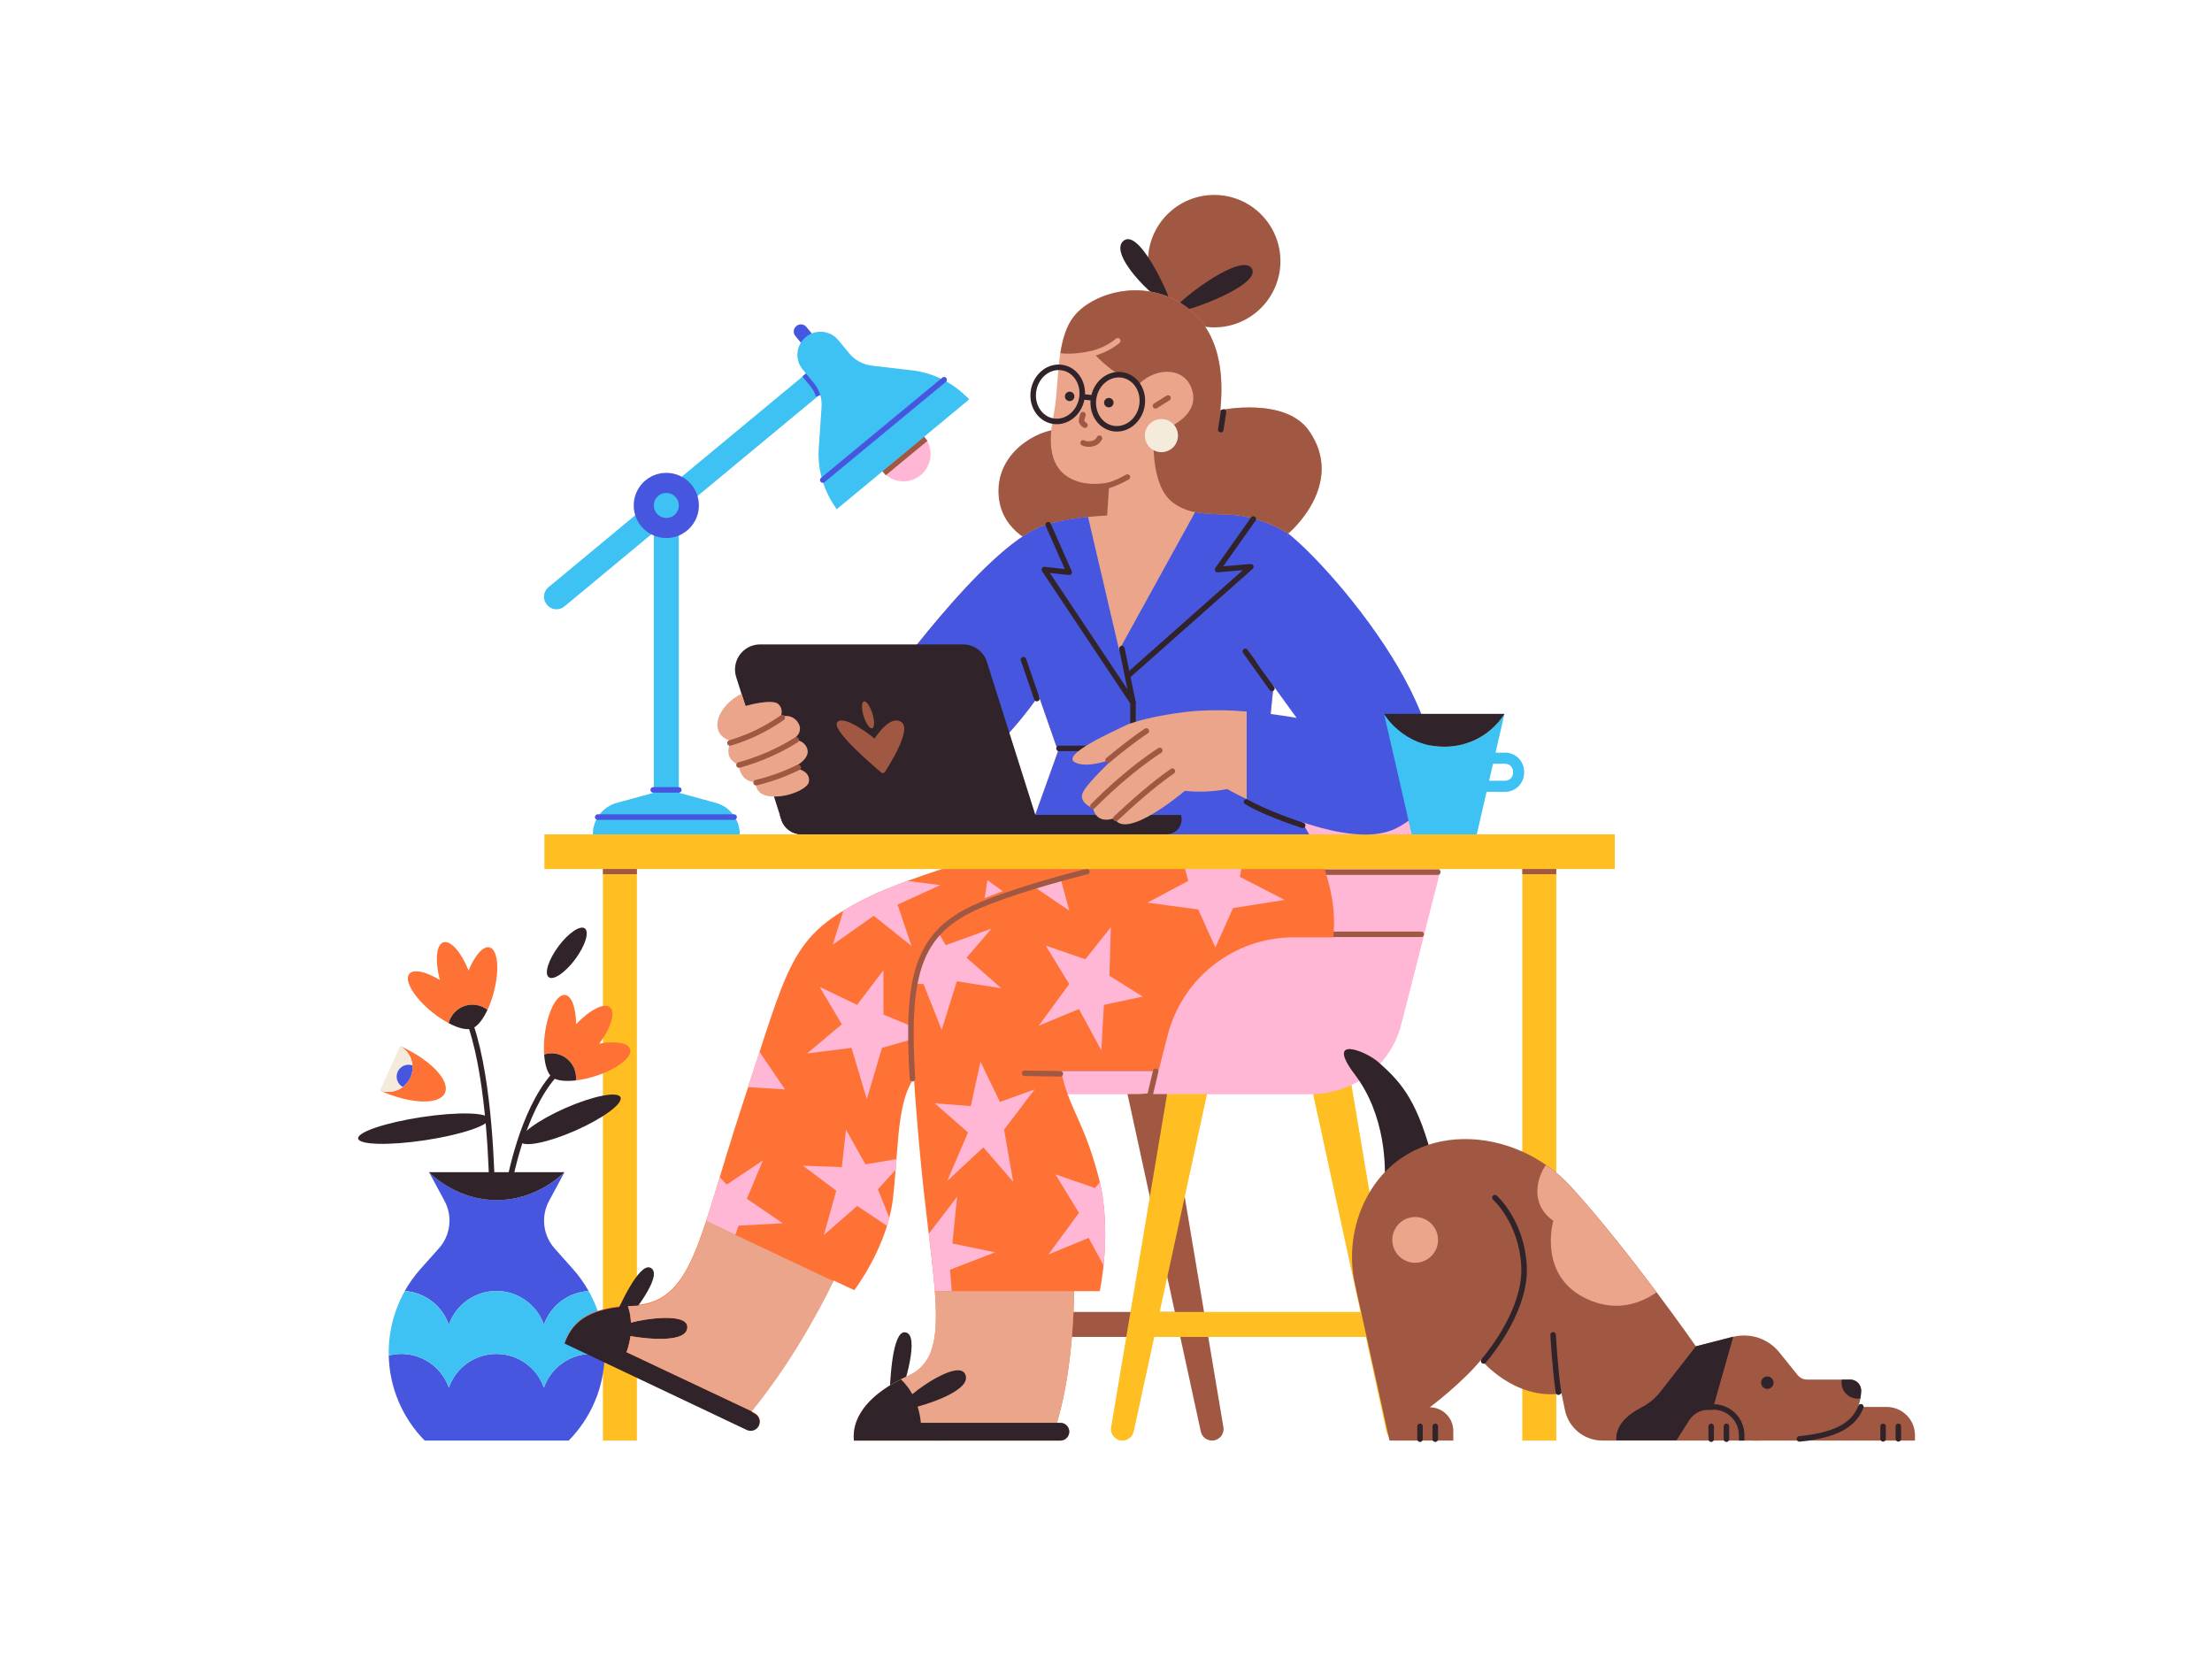
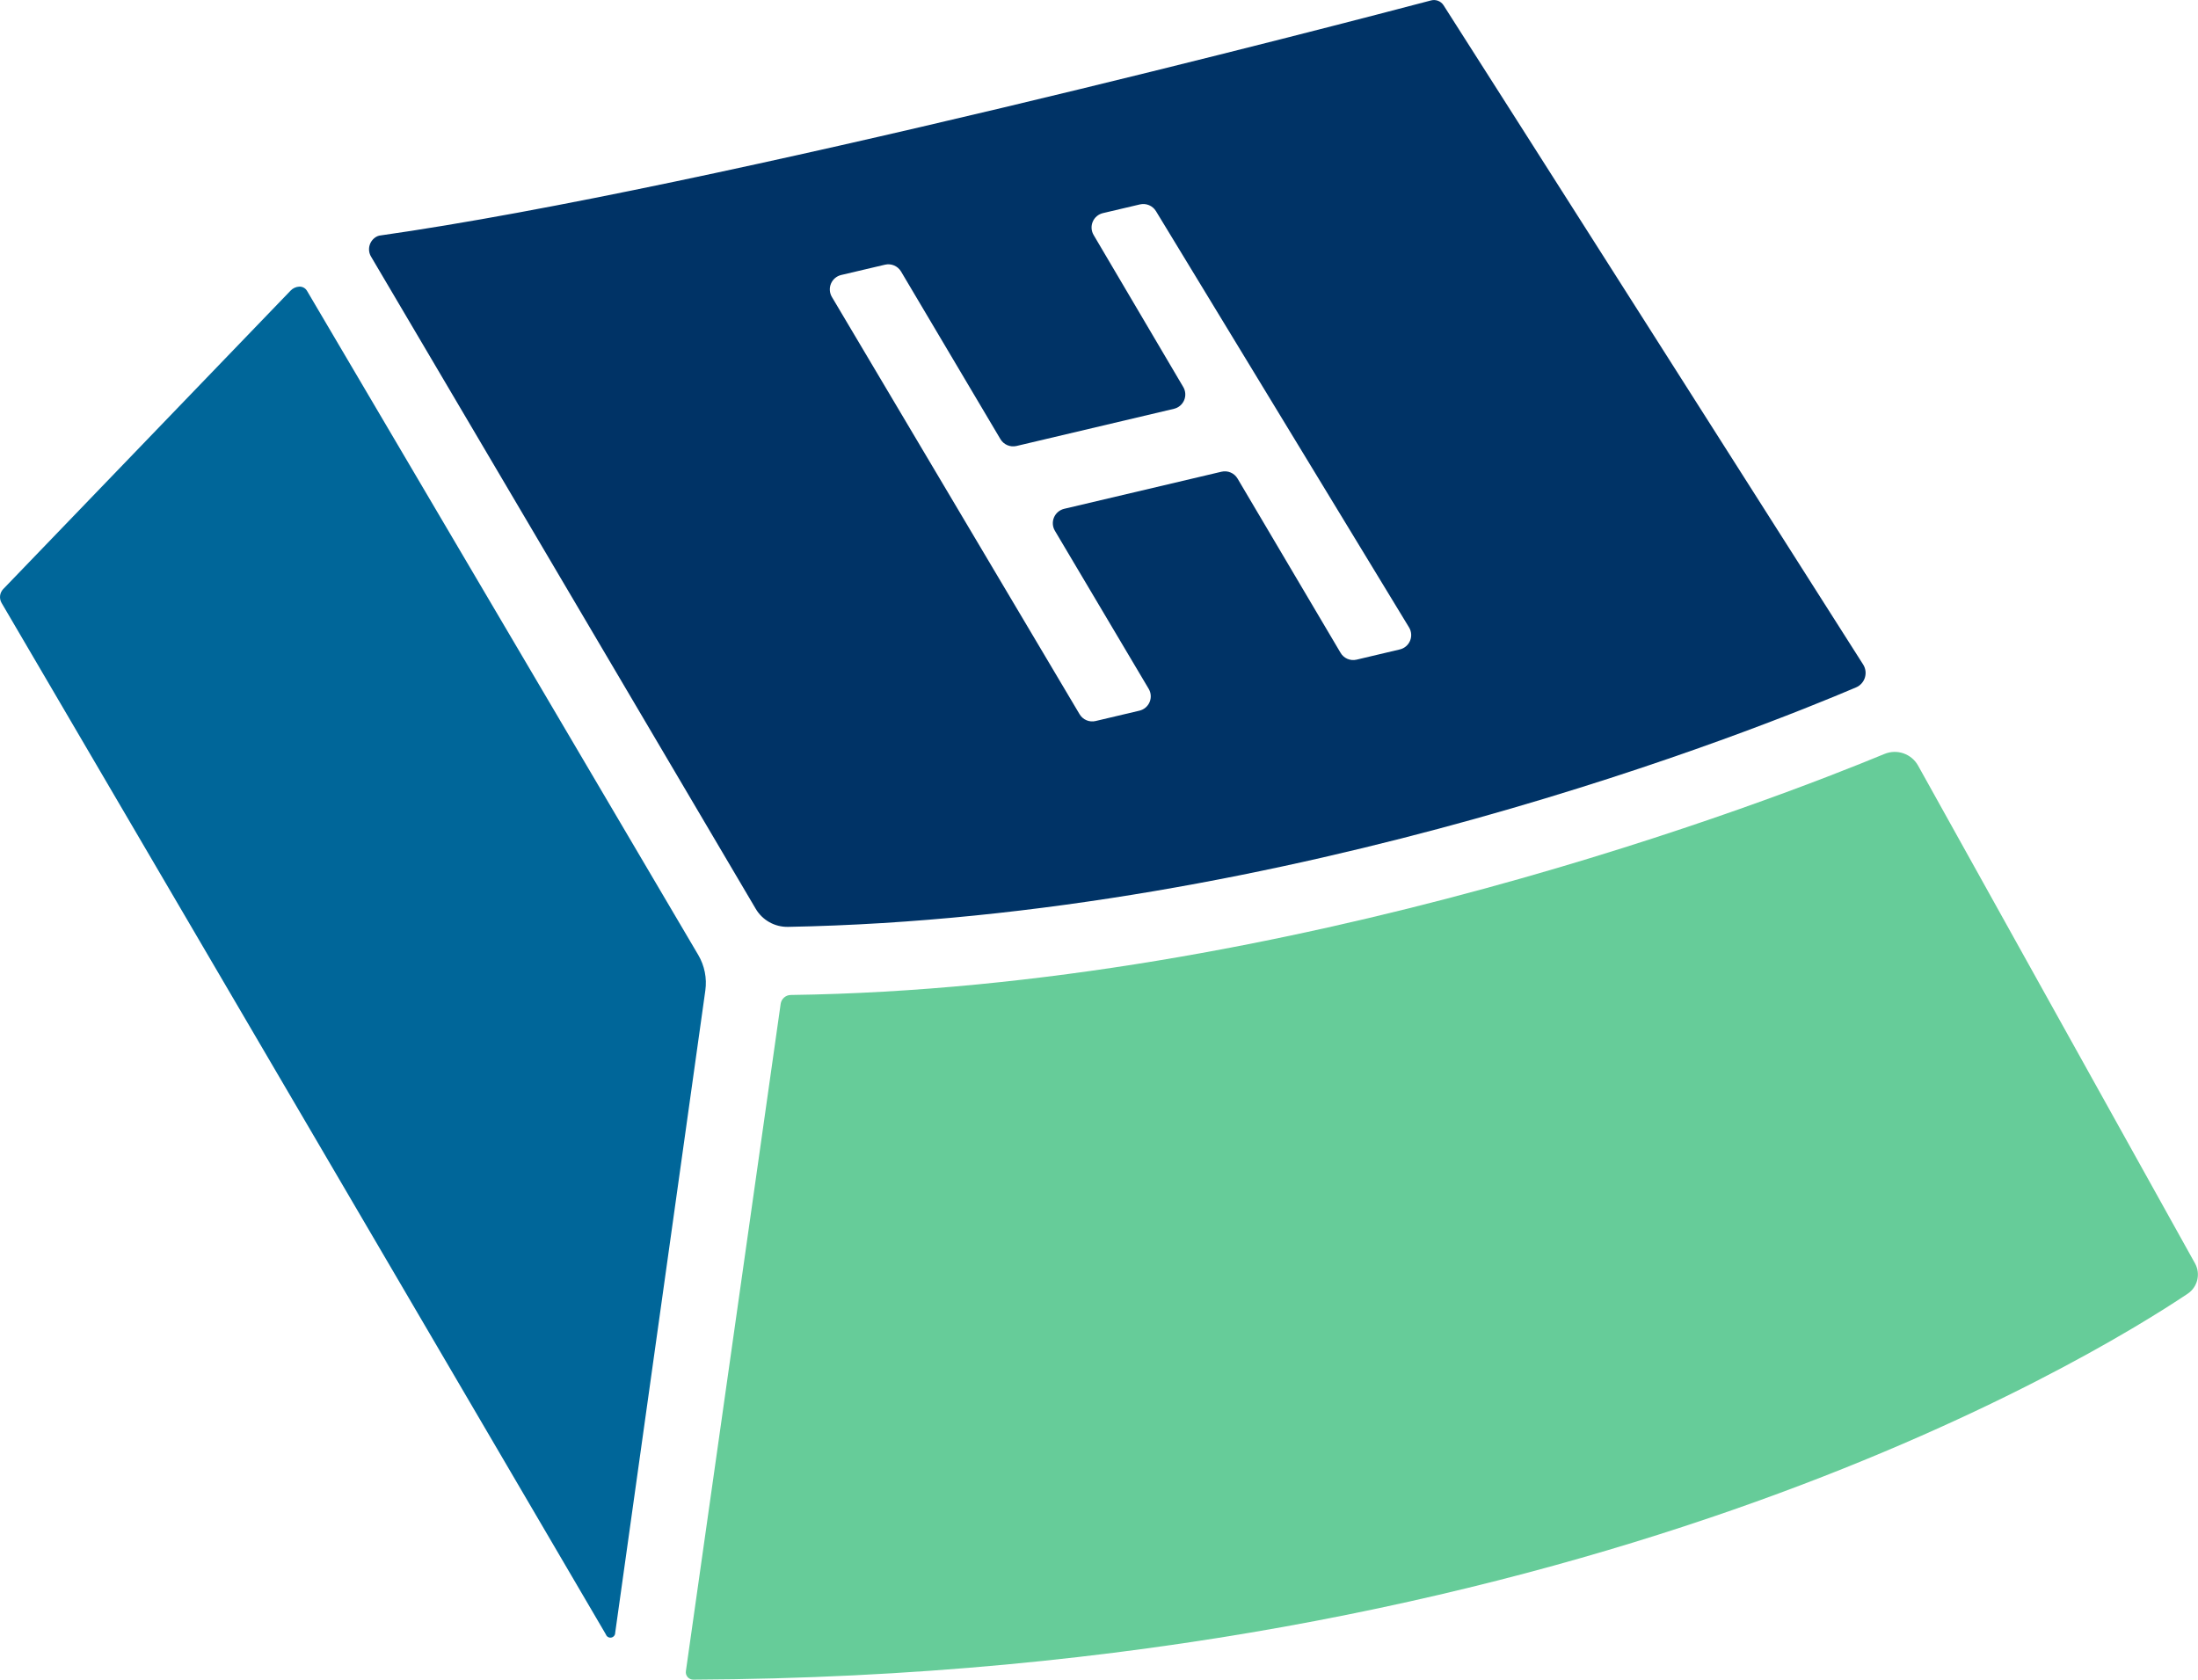
- <svg xmlns="http://www.w3.org/2000/svg" viewBox="0 0 1600 1200">
+ <svg xmlns="http://www.w3.org/2000/svg" viewBox="0 0 458.9 350.71">
  <defs>
-     <style>.cls-1{fill:#ffbe21;}.cls-12,.cls-14,.cls-16,.cls-17,.cls-18,.cls-19,.cls-2,.cls-20,.cls-6{fill:none;stroke-width:4px;}.cls-12,.cls-14,.cls-2{stroke:#a15842;}.cls-14,.cls-16,.cls-18,.cls-19,.cls-2,.cls-20,.cls-6{stroke-miterlimit:10;}.cls-3{fill:#4756df;}.cls-4{fill:#30242a;}.cls-5{fill:#3ec1f3;}.cls-17,.cls-20,.cls-6{stroke:#30242a;}.cls-12,.cls-14,.cls-16,.cls-17,.cls-19,.cls-6{stroke-linecap:round;}.cls-7{fill:#ff7235;}.cls-8{fill:#f5ebdd;}.cls-9{fill:#4856df;}.cls-10{fill:#ffb7d5;}.cls-11{fill:#a15842;}.cls-12,.cls-17{stroke-linejoin:round;}.cls-13{fill:#eaa58b;}.cls-15{fill:#eaa58a;}.cls-16{stroke:#eaa58b;}.cls-18,.cls-19{stroke:#4756df;}</style>
+     <style>.cls-1{fill:#069;}.cls-2{fill:#6c9;}.cls-3{fill:#036;}</style>
  </defs>
-   <g id="Layer_7" data-name="Layer 7">
-     <rect class="cls-1" x="436.11" y="624.57" width="24.56" height="417.43" />
-     <line class="cls-2" x1="460.68" y1="630.31" x2="436.11" y2="630.31" />
-     <path class="cls-3" d="M324.66,958.24a36.41,36.41,0,0,1,68.76,0,36.41,36.41,0,0,1,32.37-24.37,90.7,90.7,0,0,0-11.42-16L401.15,903a30.12,30.12,0,0,1-4-34.33l11.22-20.85h0c-3.15,3.17-21.36,20.22-49,20.22s-45.85-17.05-49-20.22h-.05l11.23,20.85A30.1,30.1,0,0,1,317.43,903l-13.21,14.81a91.09,91.09,0,0,0-11.45,16A36.42,36.42,0,0,1,324.66,958.24Z" />
-     <path class="cls-3" d="M427.8,979.31a36.41,36.41,0,0,0-34.38,24.44,36.4,36.4,0,0,0-68.76,0,36.43,36.43,0,0,0-43.48-23.29,90.57,90.57,0,0,0,26,61.54H411.37a90.57,90.57,0,0,0,26-61.4A36.22,36.22,0,0,0,427.8,979.31Z" />
-     <path class="cls-4" d="M359.29,868.08c27.64,0,45.85-17.05,49-20.22h-98C313.44,851,331.65,868.08,359.29,868.08Z" />
-     <path class="cls-5" d="M324.66,1003.75a36.4,36.4,0,0,1,68.76,0,36.4,36.4,0,0,1,44-23.15,90.7,90.7,0,0,0-11.61-46.73,36.41,36.41,0,0,0-32.37,24.37,36.41,36.41,0,0,0-68.76,0,36.42,36.42,0,0,0-31.89-24.34,90.68,90.68,0,0,0-11.59,46.56,36.43,36.43,0,0,1,43.48,23.29Z" />
-     <path class="cls-6" d="M366.55,865.22c2-12.24,11.09-60.76,33.95-87.13" />
-     <path class="cls-6" d="M356,865.57c-.15-13.9-1.58-82.15-15.15-122.87" />
-     <ellipse class="cls-4" cx="412.51" cy="809.71" rx="39.65" ry="8.92" transform="translate(-291.13 234.65) rotate(-23.75)" />
-     <ellipse class="cls-4" cx="409.98" cy="689.22" rx="21.94" ry="7.65" transform="translate(-387.93 608.94) rotate(-53.51)" />
-     <ellipse class="cls-4" cx="306.39" cy="816.37" rx="47.85" ry="8.45" transform="translate(-118.67 55.01) rotate(-8.6)" />
-     <path class="cls-7" d="M289.36,756.58l0,.07a17.69,17.69,0,0,1-14.44,32.15l0,.06c21.9,9.84,42.91,10.59,46.91,1.68S311.27,766.42,289.36,756.58Z" />
-     <path class="cls-7" d="M354.11,685.26c-4.66-1.21-10.72,5.84-15.15,16.75-5.33-13.25-13.06-22.12-18.27-20.4s-6.14,13.44-2.53,27.26c-10.06-6.12-19.12-8.18-22.15-4.43-3.86,4.78,3.58,17.18,16.62,27.71a74.71,74.71,0,0,0,11.92,7.94,17.68,17.68,0,0,1,28.05-9.6,75,75,0,0,0,4.66-13.08C361.47,701.2,360.06,686.8,354.11,685.26Z" />
-     <path class="cls-7" d="M455.77,758.87c-1.44-4.6-10.63-6-22.23-4,8.42-11.53,11.86-22.78,7.65-26.29s-14.66,1.9-24.48,12.27c-.12-11.78-3.17-20.56-7.95-21.15-6.09-.75-12.69,12.13-14.73,28.75a74.91,74.91,0,0,0-.44,14.33,17.68,17.68,0,0,1,23,18.73,75.87,75.87,0,0,0,13.57-3C446.13,773.54,457.6,764.73,455.77,758.87Z" />
-     <path class="cls-4" d="M410.31,766a17.66,17.66,0,0,0-16.72-3.25c.57,7.91,2.57,14,5.58,16.21,2.81,2.6,9.31,3.47,17.4,2.52A17.65,17.65,0,0,0,410.31,766Z" />
-     <path class="cls-4" d="M336.15,727.62a17.67,17.67,0,0,0-11.6,12.47c7,3.7,13.22,5.2,16.72,3.84,3.69-1,7.86-6.07,11.33-13.44A17.65,17.65,0,0,0,336.15,727.62Z" />
-     <path class="cls-8" d="M291.31,786.27a8.59,8.59,0,0,1,7.05-15.6,17.67,17.67,0,0,0-9-14L274.89,788.8A17.69,17.69,0,0,0,291.31,786.27Z" />
-     <path class="cls-9" d="M287.63,775.24a8.59,8.59,0,0,0,3.68,11,17.63,17.63,0,0,0,7.05-15.6A8.59,8.59,0,0,0,287.63,775.24Z" />
-     <path class="cls-10" d="M948.49,791.38H694.16l4.3-17.06H810.1L852.68,607.8a105.42,105.42,0,0,1,102.13-79.3h0c57.29,0,99.21,54,85,109.5l-26.31,102.89A67.12,67.12,0,0,1,948.49,791.38Z" />
-     <rect class="cls-11" x="768.14" y="876.96" width="18.06" height="162.09" transform="translate(-180.83 1735.17) rotate(-90)" />
-     <path class="cls-11" d="M884.92,1032.3,842.76,781.35H711.58L669.42,1032.3a8.33,8.33,0,0,0,8.22,9.7h0a8.34,8.34,0,0,0,8.14-6.56L741,781.35h72.38l55.2,254.09a8.33,8.33,0,0,0,8.14,6.56h0A8.33,8.33,0,0,0,884.92,1032.3Z" />
-     <rect class="cls-1" x="902.43" y="876.96" width="18.06" height="162.09" transform="translate(-46.55 1869.46) rotate(-90)" />
-     <path class="cls-1" d="M1019.2,1032.3,977,781.35H845.87L803.71,1032.3a8.33,8.33,0,0,0,8.22,9.7h0a8.32,8.32,0,0,0,8.13-6.56l55.2-254.09h72.39l55.2,254.09A8.33,8.33,0,0,0,1011,1042h0A8.33,8.33,0,0,0,1019.2,1032.3Z" />
-     <path class="cls-10" d="M886.71,740.89,902.79,678H796.22a94.11,94.11,0,0,0-91.17,70.78l-10.89,42.6H821.69A67.12,67.12,0,0,0,886.71,740.89Z" />
-     <line class="cls-12" x1="701.09" y1="772.65" x2="836.39" y2="772.65" />
-     <line class="cls-12" x1="810.58" y1="772.02" x2="834.29" y2="679.32" />
-     <line class="cls-12" x1="1028" y1="675.85" x2="964" y2="675.85" />
-     <line class="cls-12" x1="1040" y1="630.85" x2="958" y2="630.85" />
-     <path class="cls-7" d="M741.31,610.53S661.08,632.38,627,649.43c-56.19,28.09-56,46.63-90.26,150.42C505.11,895.77,501.63,942.26,458,944.1c-33.31,1.4-44.23,12.3-49.63,27.24l131.81,62.54a6.55,6.55,0,0,0,8.55-2.78h0a6.55,6.55,0,0,0-2.47-8.8l-2.77-1.6c12.25-14.84,35.88-46.46,59.44-94.49l15,7S642.16,901.72,646,866c5-46.13,2-77.22,23.07-95.27l245.7-160.24Z" />
-     <path class="cls-4" d="M445.05,951.51c2.61-5.43,17.11-38.51,25.45-34.51,10.85,5.2-17.31,38.41-17.31,38.41Z" />
-     <path class="cls-4" d="M408.36,971.81l131.81,62.53a6.54,6.54,0,0,0,6.08-11.57l-2.77-1.6.28-.34-90.6-42.77A56.18,56.18,0,0,0,456,966.44c13.56,2.35,41,4.88,41.14-6.43.15-10.54-29.82-6.31-40.77-3.33a44.65,44.65,0,0,0-2.34-11.89C423.82,946.87,413.54,957.47,408.36,971.81Z" />
-     <path class="cls-10" d="M627,649.43c-6.31,3.15-11.9,6.18-16.91,9.22l-7.69,24.63L632,662.43l27.29,21.76-10.06-29.83,30.91-14.16-23.89-3A297.55,297.55,0,0,0,627,649.43Z" />
-     <polygon class="cls-10" points="714.21 636.61 712.21 649.64 725.25 644.63 714.21 636.61" />
-     <polygon class="cls-10" points="639 701.79 619.95 726.86 592.87 713.83 608.91 740.9 583.84 761.96 615.93 757.95 626.97 795.06 638 757.95 673.1 747.92 639 733.88 639 701.79" />
-     <path class="cls-10" d="M531.9,893.21l2.34-6.68,32-1.7-26-17.7,11.58-27.73-26.19,17.46-5-5.4c-4,13.17-7.54,24.9-11,35.21l.16,0c.38-1.13.76-2.27,1.14-3.43Z" />
-     <path class="cls-13" d="M531.9,893.21l-21-9.93c-.38,1.16-.76,2.3-1.14,3.43-12.69,37.8-24.25,56.7-51.74,57.86-1.35,0-2.65.13-3.93.22a44.65,44.65,0,0,1,2.34,11.89c11-3,40.92-7.21,40.77,3.33-.16,11.31-27.58,8.78-41.14,6.43a56.18,56.18,0,0,1-2.87,11.62l90.6,42.77c12.32-15,35.75-46.46,59.13-94.09Z" />
-     <path class="cls-10" d="M611.92,817.12l-3,27.08-28.08-1,24.07,18.06-9,32.09L620,872.28l21.65,14.44q.9-2.87,1.65-5.81L635,860.24l12.86-14.09c.21-2.62.41-5.2.6-7.71L626,842.19Z" />
-     <path class="cls-10" d="M549.37,760.83c-2.53,7.82-5.25,16.31-8.25,25.54L567.8,788Z" />
-     <path class="cls-4" d="M643.58,1005.13c.42-6,1.73-42.1,10.95-41.45,12,.84-1.95,42.08-1.95,42.08Z" />
-     <path class="cls-7" d="M865.67,612s-100.29,18.6-155.45,41.66c-55.69,23.29-55.15,64.65-45.13,177,9,100.58,25.08,149.42-8,164.46-30.34,13.8-40.88,31.1-39.44,46.92H767a6.41,6.41,0,0,0,6.41-6.41h0a6.41,6.41,0,0,0-6.41-6.41h-2.52c4.71-15.41,11.54-45.49,12.48-95.27h18.52s9.52-44-1-83.24c-11-41.11-21.06-48.13-27.07-76.21h89.87c68.63,0,120-63.48,105.07-130.46-4.66-20.93-11.42-32-11.42-32Z" />
-     <polygon class="cls-10" points="803.49 670.7 785.08 693.86 756.41 684.01 773.4 711.82 751.34 741.91 780.42 729.87 796.63 759.75 798.47 726.86 826.55 720.85 802.49 705.8 803.49 670.7" />
-     <path class="cls-10" d="M763.43,849.48l17,27.81-22.06,30.09,29.08-12,10.78,19.87c1.58-15.44,2.36-38.28-2.68-60.21l-3.44,4.33Z" />
-     <path class="cls-10" d="M688.45,933.91l-1.29-15.5,32.56-12.56-30.82-6.39,3.4-33.83-20,26.17-.6-.25c1.92,16.15,3.6,30.26,4.54,42.47v-.11Z" />
-     <path class="cls-13" d="M767,1029.18h-2.52c4.71-15.41,11.54-45.49,12.48-95.27H676.21V934c.08,1,.15,2,.22,3,0,.09,0,.19,0,.28,2.09,31.25-1.32,49.53-19.38,57.74-30.34,13.8-40.88,31.1-39.44,46.92H767a6.41,6.41,0,0,0,0-12.82Z" />
-     <polygon class="cls-10" points="900.72 614.59 854.65 618.67 859.45 637.19 829.98 652.91 866.69 657.82 879.11 685.33 891.88 656.84 929.22 650.94 896.79 634.24 900.72 614.59" />
-     <path class="cls-10" d="M681.14,744.91l11-35.1,32.09,5-25.07-22.06,18-21.06-33.09,12-5.29-9.07c-8.51,9.64-13.65,21.61-16.4,37l5.64.18Z" />
-     <path class="cls-10" d="M767,634.8c-6.77,1.88-13.51,3.85-20.09,5.88l26.51,18Z" />
-     <polygon class="cls-10" points="723.26 797.06 709.22 767.98 702.2 800.07 676.13 798.07 700.19 819.13 685.15 854.23 711.26 829.89 732.9 854.84 726.27 817.12 748.33 788.04 723.26 797.06" />
-     <path class="cls-4" d="M663.73,1017.45c13.26-3.66,39.14-13.08,34.46-23.37-4.36-9.6-29.66,7-38.29,14.39a44.19,44.19,0,0,0-8.25-10.78c-26.18,13.33-35.37,29.47-34,44.31H767a6.41,6.41,0,0,0,6.41-6.41h0a6.41,6.41,0,0,0-6.41-6.41H666.1A56.84,56.84,0,0,0,663.73,1017.45Z" />
-     <line class="cls-14" x1="767" y1="776.71" x2="741.18" y2="776.35" />
-     <path class="cls-14" d="M786.2,630.42c-26.75,6.82-55.34,15.19-77,24.23C663,674,655.51,705.76,660,780.24" />
-     <rect class="cls-1" x="1101.12" y="624.57" width="24.56" height="417.43" />
-     <line class="cls-2" x1="1125.68" y1="630.31" x2="1101.12" y2="630.31" />
-     <path class="cls-11" d="M769.39,310.68c-14-2-46.07,13.05-47.13,42.8s25.5,39.31,29.75,41.44l61.63-9.57,4.25-68Z" />
-     <circle class="cls-11" cx="878.27" cy="188.9" r="47.9" />
-     <path class="cls-4" d="M847.2,221.84c2.92,1.35-21.67-57-34.22-47.9C801.17,182.53,832.37,215,847.2,221.84Z" />
-     <path class="cls-4" d="M848.56,225.41c2.68,3.2,65.42-18.75,56.74-31.41C897,181.82,845.88,222.2,848.56,225.41Z" />
-     <path class="cls-13" d="M931.85,385.89s42.12-35.1,15-74.21c-17.26-24.93-64.19-15-64.19-15,1.14-13.69,4.86-53.13-24.8-74.8s-67.29-10.26-81,6.84-10.26,49.05-14.82,71.86-1.52,38.32,12.54,45.62c12.79,6.64,27.84,2.63,27.84,2.63l-1.6,24.07s-29,1.09-46.77,7.52C711.23,395.92,636,502.22,636,502.22c-47.13-2-91.26-4-91.26-4l23.07,68.2s58.16,19.05,100.28,8c42.73-11.19,83.24-71.2,83.24-71.2l14,40.11-24.07,67.19h209.6l-35.1-62.18C921.83,493.2,931.85,385.89,931.85,385.89Z" />
-     <path class="cls-3" d="M864.5,370.4l-55,99.73L787,373.9c-9.89,1-23.07,2.94-32.85,6.48C711.23,395.92,636,502.22,636,502.22c-47.13-2-91.26-4-91.26-4l23.07,68.2s58.16,19.05,100.28,8c42.73-11.19,83.24-71.2,83.24-71.2l14,40.11-24.07,67.19h209.6l-35.1-62.17c6-55.16,16-162.47,16-162.47a97.26,97.26,0,0,0-30.08-12C889.71,371.18,876.55,372.79,864.5,370.4Z" />
-     <path class="cls-4" d="M579.67,603.51H753.35L713.86,478.79a18.13,18.13,0,0,0-17.29-12.67H549.79a18.13,18.13,0,0,0-17.29,23.62l32.64,103.14A15.24,15.24,0,0,0,579.67,603.51Z" />
-     <path class="cls-11" d="M605.55,522.54c4.61-6.3,25.52,10.34,27.06,11.71.8-1.37,11.69-18,19.67-11.71,6.93,5.46-8.3,29.85-12.35,36.07a1.81,1.81,0,0,1-2.69,0C629.85,552.39,601.55,528,605.55,522.54Z" />
-     <ellipse class="cls-11" cx="627.86" cy="517.12" rx="3.31" ry="10.13" transform="translate(-125.36 210.07) rotate(-17.3)" />
-     <path class="cls-4" d="M854.2,589.47a10.79,10.79,0,0,1-10.28,14H579.67a15.24,15.24,0,0,1-14.53-10.63l-1.08-3.41Z" />
-     <rect class="cls-1" x="393.79" y="603.51" width="774.21" height="25.07" />
-     <path class="cls-10" d="M1013.49,740.89,1029.57,678h-93.8a94.1,94.1,0,0,0-91.16,70.78l-10.9,42.6H948.46A67.13,67.13,0,0,0,1013.49,740.89Z" />
-     <line class="cls-12" x1="835.93" y1="774.89" x2="832.22" y2="790.57" />
-     <path class="cls-15" d="M536.38,501.83c-11.67,5.83-17.5,15.55-17.5,22.36C518.88,534.13,529,536,529,536s-7.55,11.87,5.58,17.44c0,0,0,12.22,12.23,12.22,0,0-1.62,9.53,11.14,10.43s25.89-5.76,27-10.07c1.27-5.09-2.16-9.35-11.42-10.7,0,0,12.5-5.84,10.52-13.21s-10.43-7.2-10.43-7.2,8.09-4.85,3.77-12-12.58-4.67-12.58-4.67,2.16-5-1.62-8.81c-4.5-4.5-23.85,1.18-23.85,1.18Z" />
-     <path class="cls-14" d="M546.9,566.13a145.84,145.84,0,0,0,30.46-11" />
-     <path class="cls-14" d="M534.55,553.38a156,156,0,0,0,41.38-18.13" />
-     <path class="cls-14" d="M528,537.42a129.2,129.2,0,0,0,37.84-18.33" />
-     <path class="cls-11" d="M946.9,311.68c-17.26-24.93-64.19-15-64.19-15,1.14-13.69,4.86-53.13-24.8-74.8s-67.29-10.26-81,6.84c-5.58,7-8.31,16.42-9.9,26.7,9.1,1.53,22.45-1.6,22.45-1.6,18.25,20.53,34.6,23.79,34.6,23.79,12.77-12.77,35.17-12.35,38.81,7,3.78,20.09-28.31,29.12-28.31,29.12s-3,36.1,13,49.14a37.57,37.57,0,0,0,16.89,7.57c12,2.39,25.21.78,37.27,3.46a97.26,97.26,0,0,1,30.08,12,77,77,0,0,0,10-10.66C952.32,361.9,964.9,337.68,946.9,311.68Z" />
-     <path class="cls-16" d="M808.5,246.5c-6,5-13,8-21.06,10" />
-     <path class="cls-14" d="M802.09,351.08a74.52,74.52,0,0,0,13.41-6" />
-     <line class="cls-14" x1="835.79" y1="293.56" x2="844.91" y2="287.86" />
-     <path class="cls-14" d="M783.46,320.33c1.89,1.17,9,2.08,11.82-3.35" />
-     <circle class="cls-4" cx="802.04" cy="291.25" r="3.42" />
-     <circle class="cls-4" cx="773.69" cy="286.72" r="3.42" />
-     <path class="cls-14" d="M783.32,299.93c-.68,2.15-1.27,4.49-.88,5.27a5.76,5.76,0,0,0,2.34,2.33" />
-     <circle class="cls-8" cx="840.08" cy="315.09" r="11.98" />
-     <ellipse class="cls-6" cx="765.02" cy="285.23" rx="19.65" ry="17.69" transform="translate(339 981.73) rotate(-78.99)" />
-     <ellipse class="cls-6" cx="808.47" cy="290.56" rx="19.65" ry="17.69" transform="translate(368.92 1028.69) rotate(-78.99)" />
-     <line class="cls-6" x1="783.27" y1="287.03" x2="790.18" y2="287.77" />
-     <line class="cls-6" x1="885" y1="298" x2="883.01" y2="310.8" />
-     <line class="cls-17" x1="740.31" y1="477.15" x2="749.99" y2="505.32" />
-     <line class="cls-17" x1="791.45" y1="541.33" x2="766" y2="541.33" />
-     <polyline class="cls-17" points="811.51 469.13 819.53 508.24 819.53 544.34" />
-     <polyline class="cls-17" points="758.17 379.51 773.4 413.97 755.35 411.97 819.53 508.24" />
-     <polyline class="cls-17" points="906.56 375.41 880.71 411.97 904.78 409.96 816.52 488.18" />
-     <line class="cls-17" x1="920" y1="498" x2="900.77" y2="471.14" />
-     <path class="cls-17" d="M942.25,597c-10.47-3.49-29.26-10.23-40.59-17" />
-     <circle class="cls-10" cx="653.45" cy="328.5" r="19.67" />
-     <rect class="cls-3" x="571.01" y="241.44" width="27.94" height="10.32" rx="5" transform="translate(401.35 -361.09) rotate(50.33)" />
-     <path class="cls-5" d="M615.26,267l-11.52-13.9L396.67,424.8a8.85,8.85,0,0,0-1.16,12.46l.23.28a8.84,8.84,0,0,0,12.45,1.16L472.93,385V573.43H491V370Z" />
-     <path class="cls-18" d="M581.89,271l5.77,7a24.76,24.76,0,0,1,4.5,8.22" />
-     <circle class="cls-3" cx="481.96" cy="365.6" r="23.57" />
-     <circle class="cls-5" cx="481.96" cy="365.6" r="9.06" />
-     <line class="cls-2" x1="669.6" y1="317.33" x2="639.45" y2="342.25" />
-     <path class="cls-5" d="M630.54,264.48a24.82,24.82,0,0,1-16.22-8.82l-8-9.67a16.7,16.7,0,0,0-23.5-2.19h0a16.68,16.68,0,0,0-2.19,23.49l8,9.7a24.81,24.81,0,0,1,5.63,17.52l-2,29.24a66.91,66.91,0,0,0,10.36,40.64l2.56,4,95.93-79.57-3.44-3.23a66.88,66.88,0,0,0-38-17.71Z" />
-     <path class="cls-5" d="M491,573.43H472.93l-26.71,7.28a23.63,23.63,0,0,0-17.41,22.8h106.3a23.63,23.63,0,0,0-17.42-22.8Z" />
-     <line class="cls-19" x1="682.91" y1="274.67" x2="595.12" y2="347.23" />
-     <line class="cls-19" x1="472.49" y1="571.36" x2="491" y2="571.36" />
-     <line class="cls-19" x1="432.32" y1="591.01" x2="531" y2="591.01" />
-     <path class="cls-4" d="M1001.06,861.49c2-17,1-55.16-21.06-84.24s8-17,17-9c14.4,12.8,27.08,25.07,38.11,66.19Z" />
-     <path class="cls-11" d="M1267.43,1042h117.73v-3.85a20.47,20.47,0,0,0-20.47-20.46h-97.87Z" />
-     <path class="cls-11" d="M980.24,929.6l24.83,112.4h46.14v-7a17.05,17.05,0,0,0-17-17.05h0s23.06-17.29,37.1-34.34c0,0,24.07,29.33,58.17,24.31l2.47,12A27.67,27.67,0,0,0,1159,1042h111.83c49.6,0,74-7.57,75.4-35.81a8,8,0,0,0-8-8.32h-31.22a8.6,8.6,0,0,1-6.71-3.21l-13.29-16.49A32.76,32.76,0,0,0,1253.44,967l-26.73,6.83s-47.36-68.06-90.26-115.33c-41-45.13-118.12-50-148.5,8.78A92.39,92.39,0,0,0,980.24,929.6Z" />
-     <path class="cls-20" d="M1259.8,1042v-3.85a20.46,20.46,0,0,0-20.47-20.46H1225.7" />
-     <path class="cls-6" d="M1073.17,984.41c7-8.33,30.89-39,29.18-69-1.83-32.1-21.06-49.14-21.06-49.14" />
-     <path class="cls-6" d="M1123.41,965.54s1.28,23.73,3.85,41.45" />
-     <line class="cls-6" x1="1027.14" y1="1031.73" x2="1027.14" y2="1041" />
-     <line class="cls-6" x1="1038.17" y1="1031.73" x2="1038.17" y2="1041" />
-     <line class="cls-6" x1="1237.74" y1="1031.73" x2="1237.74" y2="1041" />
-     <line class="cls-6" x1="1248.77" y1="1031.73" x2="1248.77" y2="1041" />
-     <circle class="cls-4" cx="1278.35" cy="1000.14" r="4.51" />
-     <path class="cls-4" d="M1253.74,966.91l0-.12-27.07,7,26.73-6.83Z" />
-     <path class="cls-4" d="M1187.12,1018.14c-7.84,4-18.92,11.83-18,23.69h43.54l9.15-14.43a16.59,16.59,0,0,1,14-7.71h2.91l14.92-52.48-.22-.23-26.73,6.83-25.59,32.78A42.16,42.16,0,0,1,1187.12,1018.14Z" />
-     <path class="cls-13" d="M1123.53,883s-12.11,41.92,27,57.75c19.83,8,36.3,1.93,47.73-6-17.27-23-40.12-52.28-61.82-76.2a105.15,105.15,0,0,0-18.22-15.91C1112.3,850.7,1105.82,870.64,1123.53,883Z" />
-     <circle class="cls-13" cx="1023.63" cy="896.85" r="16.55" />
-     <path class="cls-4" d="M1338.27,997.87h-6a11.56,11.56,0,0,0,11.31,13.8,11.16,11.16,0,0,0,2.1-.2,43,43,0,0,0,.59-5.28A8,8,0,0,0,1338.27,997.87Z" />
-     <line class="cls-6" x1="1362.09" y1="1031.73" x2="1362.09" y2="1040.77" />
-     <line class="cls-6" x1="1373.12" y1="1031.73" x2="1373.12" y2="1040.77" />
-     <path class="cls-17" d="M1301.57,1040.8c24.52-2.47,39.14-9.11,44.45-23.24" />
-     <path class="cls-15" d="M901.77,514.67a237.33,237.33,0,0,0-37.11-.41c-17.68,1.45-41.45,6.08-51,10.7s-46.12,20.93-36.27,26.4c9,5,27.88-2.52,27.88-2.52s-18.84,17.32-22.08,24.57,7.47,11.32,7.47,11.32c2.82,12.38,15.44,7.06,15.44,7.06C814.05,608.7,857,572.06,857,572.06a105.64,105.64,0,0,0,30.63-1.29s5.44,3.05,14.17,7.29Z" />
-     <path class="cls-3" d="M1009.07,599.5C1089.3,561.39,973,419,931.85,385.89l-23.06,93.27,29.08,40.11c-12.74-2.2-24.92-3.71-36.1-4.6v63.39C927.23,590.44,980.73,613,1009.07,599.5Z" />
-     <path class="cls-14" d="M801.43,549.89c7.12-5.89,18.94-15.41,27.76-21.15" />
-     <path class="cls-14" d="M838.91,542.81c-20.49,13.27-39.16,31-48.4,40.28" />
-     <path class="cls-14" d="M848,557.82C834,567.43,817.75,582,807.14,592" />
-     <path class="cls-5" d="M1088.7,552.43a5.73,5.73,0,0,1,5.72,5.72V559a5.73,5.73,0,0,1-5.72,5.72h-29.47V552.43h29.47m0-8h-36.39a1.08,1.08,0,0,0-1.08,1.09v26.15a1.08,1.08,0,0,0,1.08,1.08h36.39A13.72,13.72,0,0,0,1102.42,559v-.88a13.72,13.72,0,0,0-13.72-13.72Z" />
-     <path class="cls-5" d="M1044.7,540.12c-29.8,0-43.57-23.75-43.57-23.75l20,87.14h47.08l20-87.14A51.15,51.15,0,0,1,1044.7,540.12Z" />
-     <path class="cls-4" d="M1044.7,540.12a51.15,51.15,0,0,0,43.57-23.75h-87.14S1014.9,540.12,1044.7,540.12Z" />
+   <g id="Capa_2" data-name="Capa 2">
+     <g id="Capa_1-2" data-name="Capa 1">
+       <path class="cls-1" d="M62.46,59.85h0a2.68,2.68,0,0,0-1.77.81L.67,123a2.43,2.43,0,0,0-.34,2.89L126.34,341l.16.28h0a1,1,0,0,0,1.94-.36l18.82-134.11a11.47,11.47,0,0,0-1.47-7.4L64.1,60.73A1.78,1.78,0,0,0,62.46,59.85Z" />
+       <path class="cls-2" d="M393.45,157.42c-22.45,9.29-124.12,48.92-228.36,50.33a2.16,2.16,0,0,0-2.1,1.84L143.2,348.93a1.55,1.55,0,0,0,1.54,1.78h0c183.3-.87,291.34-66.75,312-80.58a4.82,4.82,0,0,0,1.53-6.35L400.46,159.86A5.58,5.58,0,0,0,393.45,157.42Z" />
+       <path class="cls-3" d="M301.38,1.09a2.38,2.38,0,0,0-2.61-1c-16.41,4.33-149.4,39.16-219.6,49.11h0a1.78,1.78,0,0,0-.39.13,3,3,0,0,0-1.27,4.32l80.26,136.09a7.66,7.66,0,0,0,6.73,3.79c105.1-1.94,203.38-41.64,223-50a3.28,3.28,0,0,0,1.49-4.78C376.36,118.88,309.76,14.17,301.38,1.09ZM279.85,136.25,258.38,99.93A3.08,3.08,0,0,0,255,98.5l-32.82,7.74a3.09,3.09,0,0,0-1.94,4.58l19.58,33a3.07,3.07,0,0,1-1.94,4.57l-9.14,2.16a3.07,3.07,0,0,1-3.35-1.43L173.68,62a3.09,3.09,0,0,1,1.94-4.58l9.14-2.15a3.08,3.08,0,0,1,3.36,1.42l20.75,35a3.09,3.09,0,0,0,3.36,1.43l32.86-7.76A3.07,3.07,0,0,0,247,80.74L228.33,49.07a3.08,3.08,0,0,1,1.94-4.57L238,42.68a3.1,3.1,0,0,1,3.34,1.4L294.18,131a3.08,3.08,0,0,1-1.92,4.6l-9.05,2.14A3.06,3.06,0,0,1,279.85,136.25Z" />
+     </g>
  </g>
</svg>
